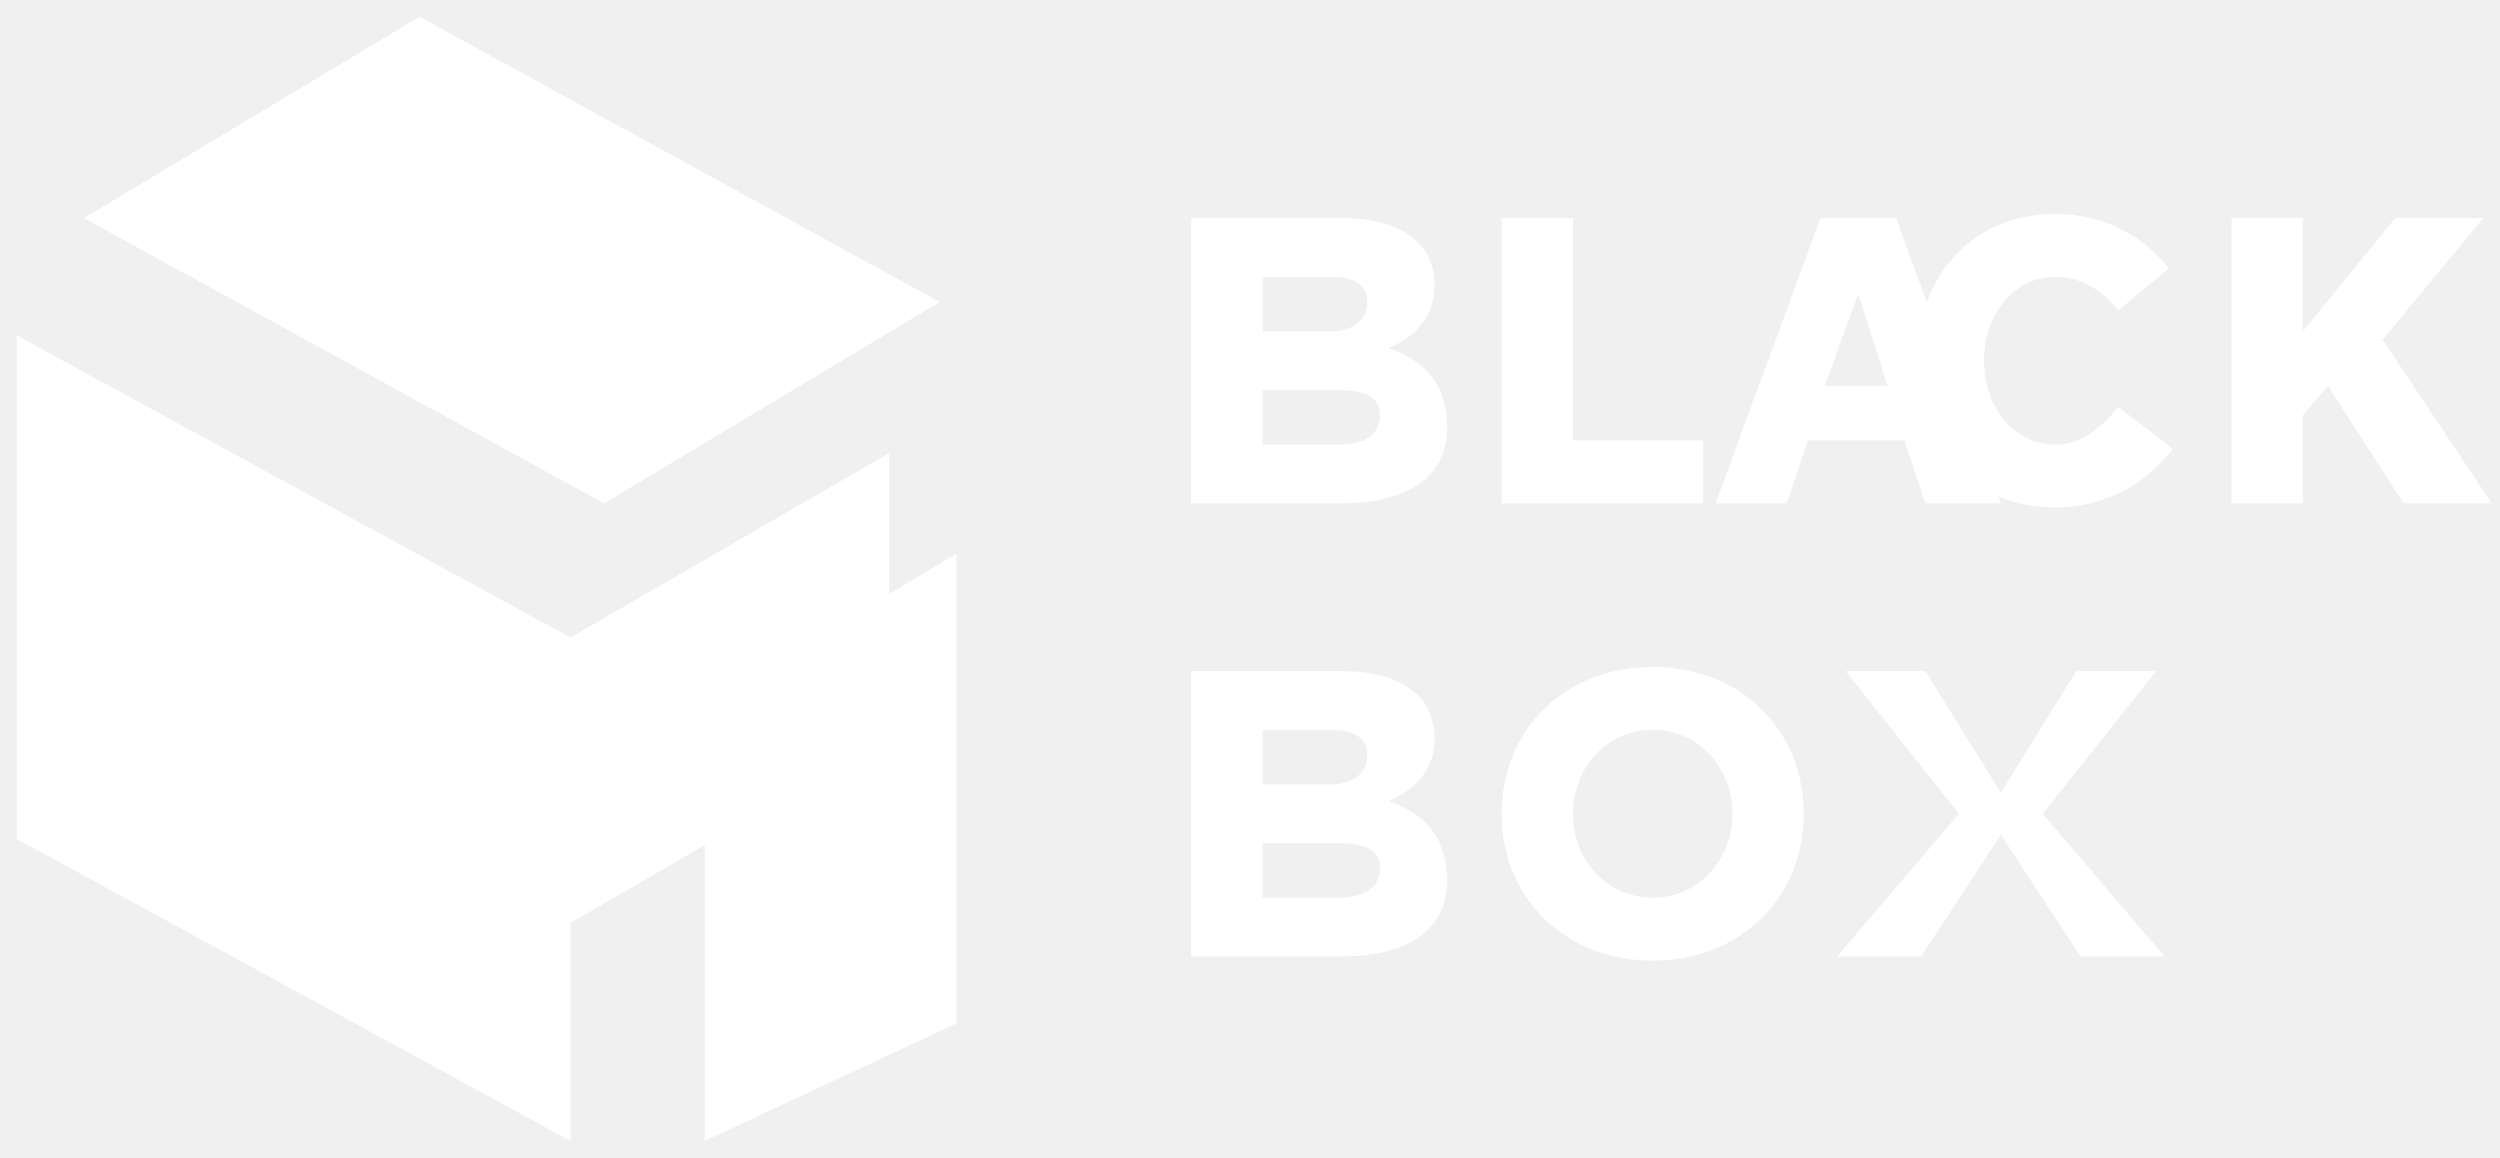
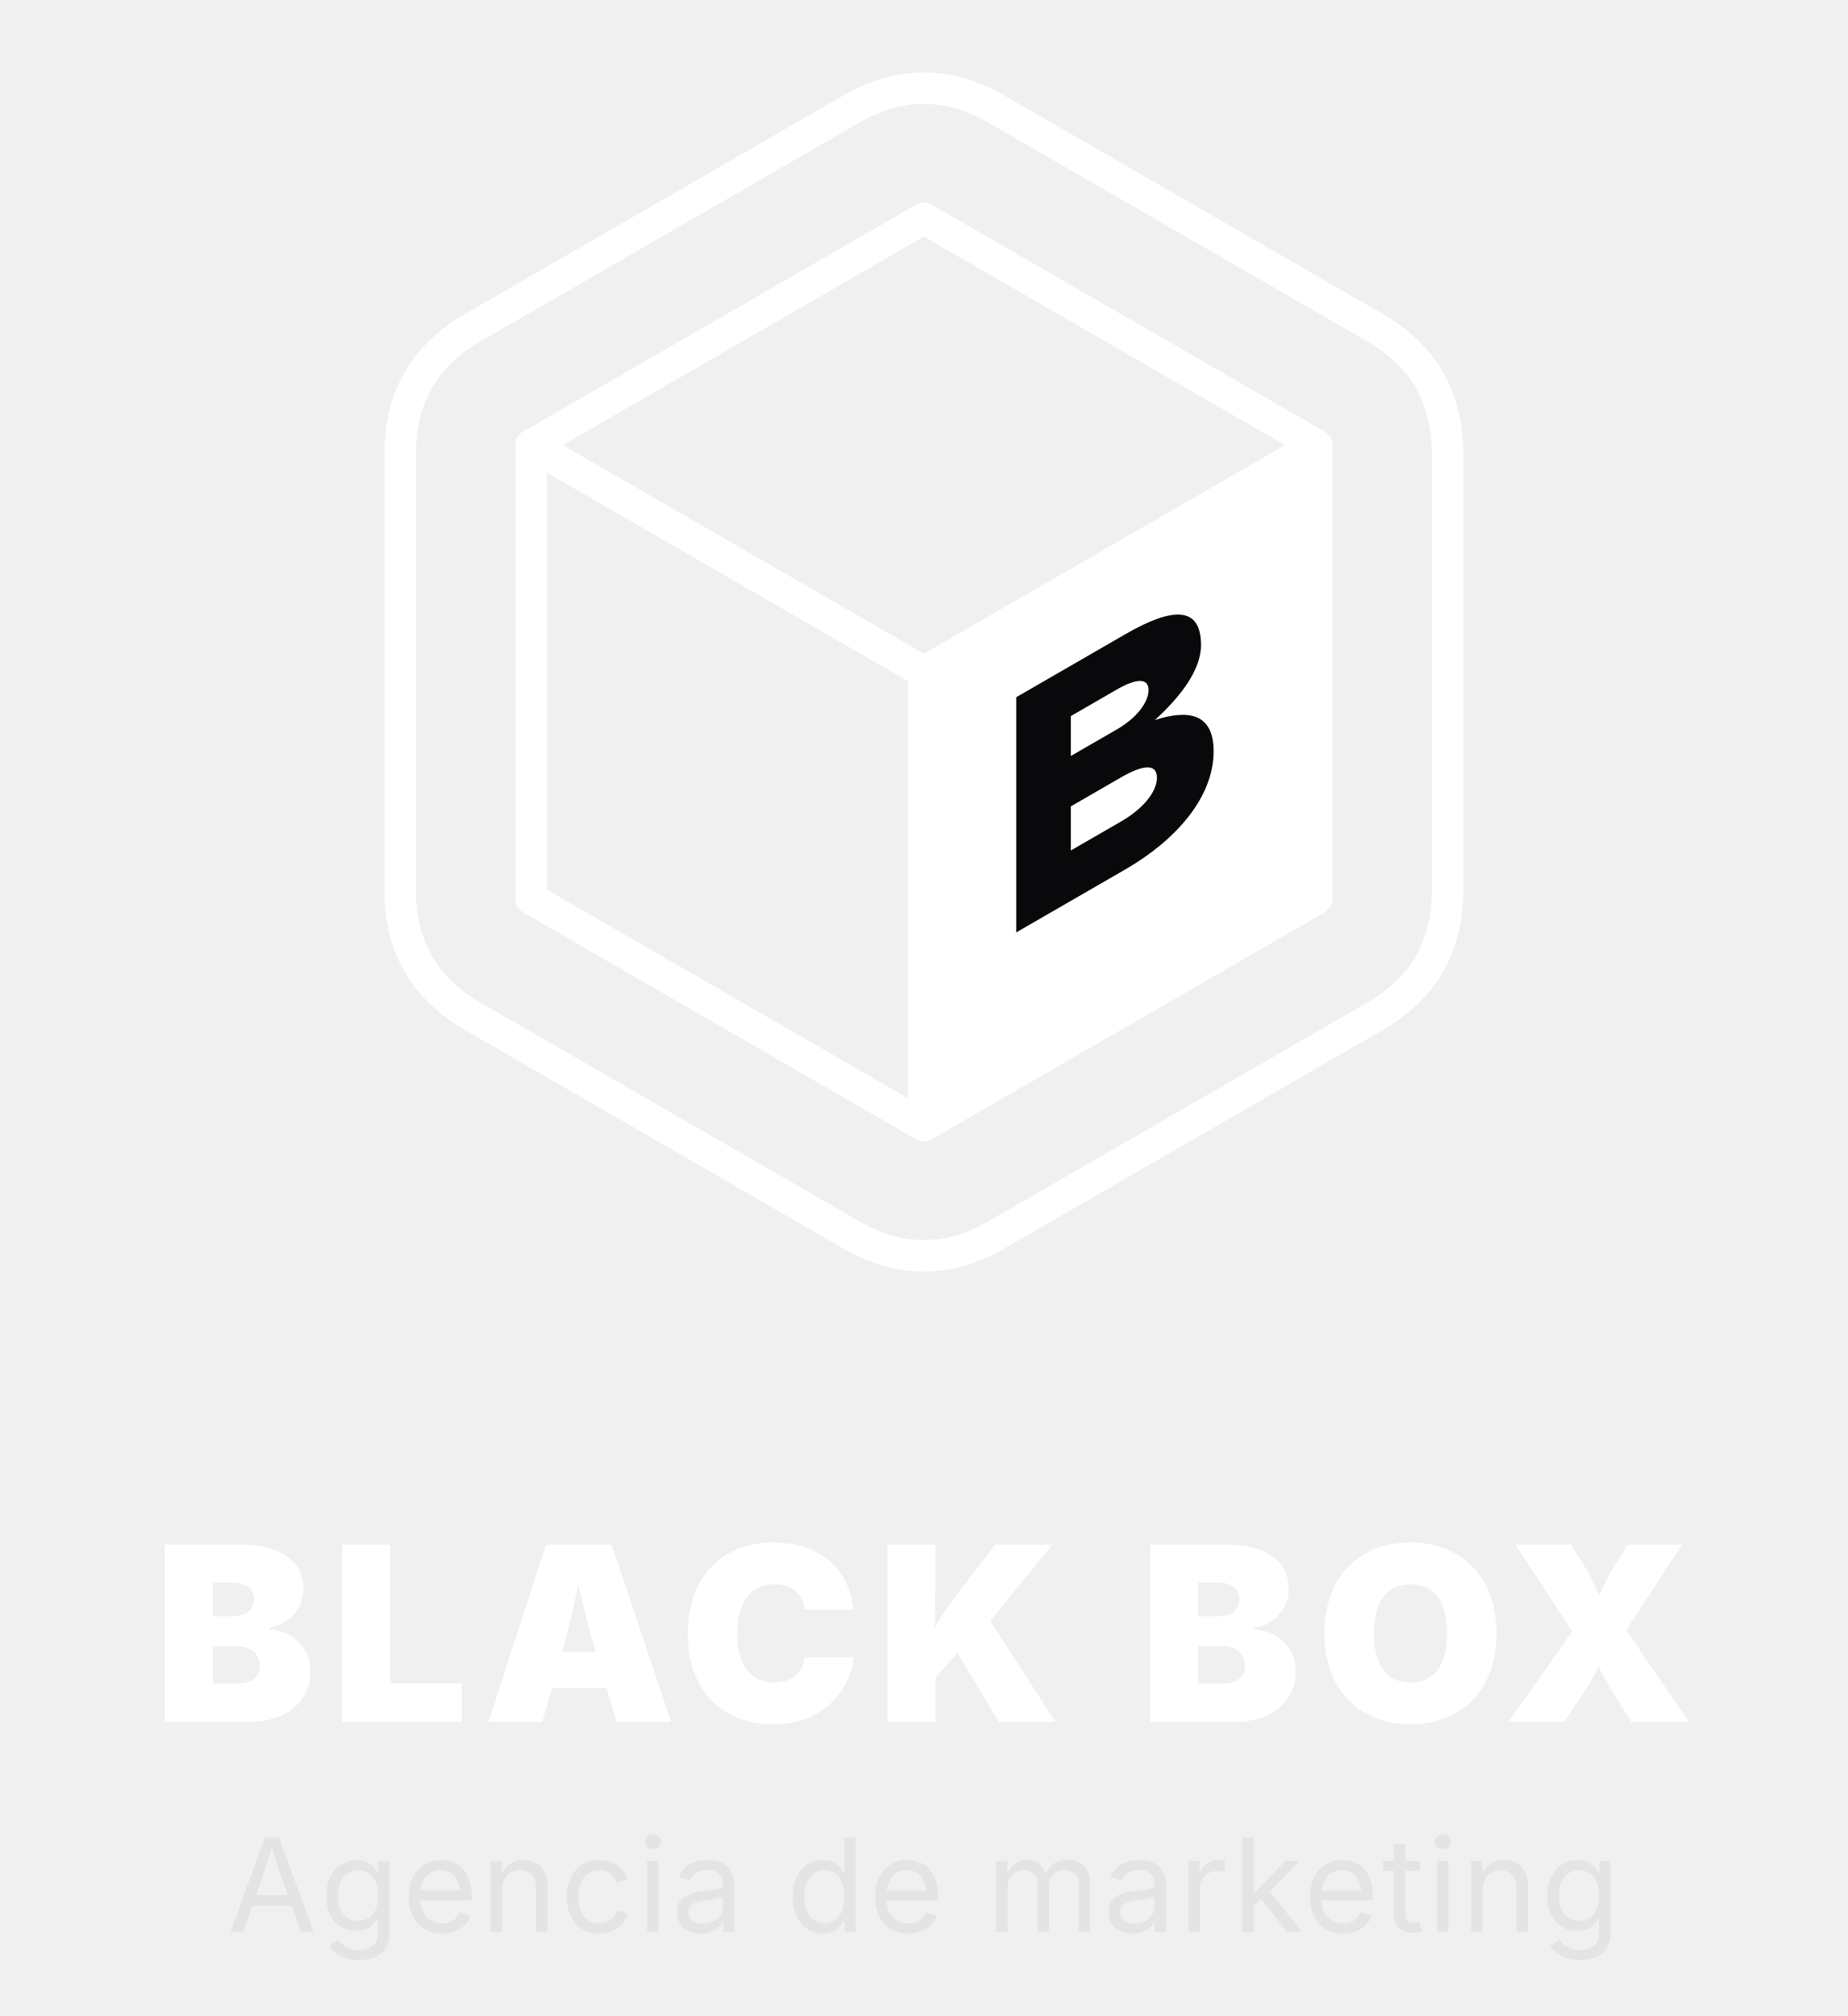
- <svg xmlns="http://www.w3.org/2000/svg" viewBox="18 12 298 138" fill="none">
-   <g fill="#FFFFFF">
-     <polygon points="68,14 130,48 90,72 28,38" />
-     <polygon points="20,52 86,88 86,148 20,112" />
-     <polygon points="86,88 124,66 124,100 86,122" />
-     <polygon points="102,96 132,78 132,134 102,148" />
+ <svg xmlns="http://www.w3.org/2000/svg" viewBox="80 30 440 480" fill="none">
+   <path d="M 317.32 56.00 L 407.39 108.00 Q 424.71 118.00 424.71 138.00 L 424.71 242.00 Q 424.71 262.00 407.39 272.00 L 317.32 324.00 Q 300.00 334.00 282.68 324.00 L 192.61 272.00 Q 175.29 262.00 175.29 242.00 L 175.29 138.00 Q 175.29 118.00 192.61 108.00 L 282.68 56.00 Q 300.00 46.00 317.32 56.00 Z" stroke="#ffffff" stroke-width="7.5" stroke-linecap="round" stroke-linejoin="round" fill="transparent" />
+   <polygon points="300.00,82.00 393.53,136.00 300.00,190.00 206.47,136.00" fill="transparent" stroke="#ffffff" stroke-width="7.5" stroke-linejoin="round" />
+   <polygon points="300.00,190.00 206.47,136.00 206.47,244.00 300.00,298.00" fill="transparent" stroke="#ffffff" stroke-width="7.5" stroke-linejoin="round" />
+   <polygon points="300.00,190.00 393.53,136.00 393.53,244.00 300.00,298.00" fill="#ffffff" stroke="#ffffff" stroke-width="7.5" stroke-linejoin="round" />
+   <g transform="translate(322, 196) matrix(1, -0.57735, 0, 1, 0, 0)">
+     <path d="M 0 0 L 26 0 C 37 0 44 3.5 44 13 C 44 19 39 22.5 33 24.5 C 41 26.5 47 31 47 40 C 47 51 38 56 26 56 L 0 56 Z M 13 12 L 13 21.5 L 24 21.5 C 28.5 21.5 31.5 19.5 31.5 16.5 C 31.5 13.5 28.5 12 24 12 Z M 13 33.5 L 13 44 L 25 44 C 30 44 33.5 42 33.5 38.5 C 33.5 35 30 33.5 25 33.5 Z" fill="#09090b" />
  </g>
-   <g fill="#FFFFFF">
-     <path d="M 160 38 L 178 38 C 185 38 189 41 189 46 C 189 49.5 187 52 183.5 53.5 C 188 55 190.5 58 190.5 63 C 190.5 69 185.5 72 178 72 L 160 72 Z M 168.5 45 L 168.5 51.5 L 176.5 51.5 C 179.5 51.5 181 50 181 48 C 181 46 179.5 45 176.5 45 Z M 168.5 58.5 L 168.5 65 L 177.5 65 C 181 65 182.5 63.5 182.5 61.5 C 182.5 59.5 181 58.5 177.5 58.5 Z" />
-     <path d="M 197 38 L 205.5 38 L 205.5 64.5 L 221 64.5 L 221 72 L 197 72 Z" />
-     <path d="M 235 38 L 244 38 L 256.5 72 L 247.5 72 L 245 64.5 L 233.5 64.5 L 231 72 L 222.5 72 Z M 239.5 47 L 235.5 58 L 243 58 Z" />
-     <path d="M 276.5 44 C 273.5 40 268.5 37.5 263 37.5 C 253 37.5 246.5 45 246.5 55 C 246.5 65 253 72.5 263 72.5 C 269 72.5 274 69.5 277 65.5 L 270.5 60.5 C 268.5 63 266 65 263 65 C 258 65 254.5 60.5 254.5 55 C 254.5 49.5 258 45 263 45 C 266 45 268.5 46.5 270.5 49 Z" />
-     <path d="M 284 38 L 292.5 38 L 292.5 51.5 L 303.5 38 L 314 38 L 302 52.5 L 315 72 L 304.5 72 L 295.5 58 L 292.5 61.5 L 292.5 72 L 284 72 Z" />
-     <path d="M 160 92 L 178 92 C 185 92 189 95 189 100 C 189 103.5 187 106 183.5 107.5 C 188 109 190.5 112 190.5 117 C 190.5 123 185.5 126 178 126 L 160 126 Z M 168.5 99 L 168.5 105.5 L 176.5 105.5 C 179.5 105.5 181 104 181 102 C 181 100 179.5 99 176.5 99 Z M 168.5 112.5 L 168.5 119 L 177.5 119 C 181 119 182.5 117.5 182.5 115.5 C 182.5 113.5 181 112.5 177.5 112.5 Z" />
-     <path d="M 215 91.5 C 204.5 91.5 197 99 197 109 C 197 119 204.5 126.5 215 126.5 C 225.5 126.5 233 119 233 109 C 233 99 225.5 91.5 215 91.5 Z M 215 99 C 220.5 99 224.5 103.5 224.5 109 C 224.5 114.5 220.5 119 215 119 C 209.5 119 205.5 114.5 205.5 109 C 205.5 103.5 209.5 99 215 99 Z" />
-     <path d="M 238 92 L 247.5 92 L 256.5 106.5 L 265.5 92 L 275 92 L 261.5 109 L 276 126 L 266 126 L 256.5 111.5 L 247 126 L 237 126 L 251.5 109 Z" />
-   </g>
+   <text x="300" y="440" font-family="'Montserrat', 'Inter', 'Helvetica Neue', Arial, sans-serif" font-size="58" font-weight="900" letter-spacing="0.06em" text-anchor="middle" fill="#ffffff">BLACK BOX</text>
+   <text x="300" y="490" font-family="'Montserrat', 'Inter', 'Helvetica Neue', Arial, sans-serif" font-size="31" font-weight="400" letter-spacing="0.02em" text-anchor="middle" fill="#e4e4e7">Agencia de marketing</text>
</svg>
